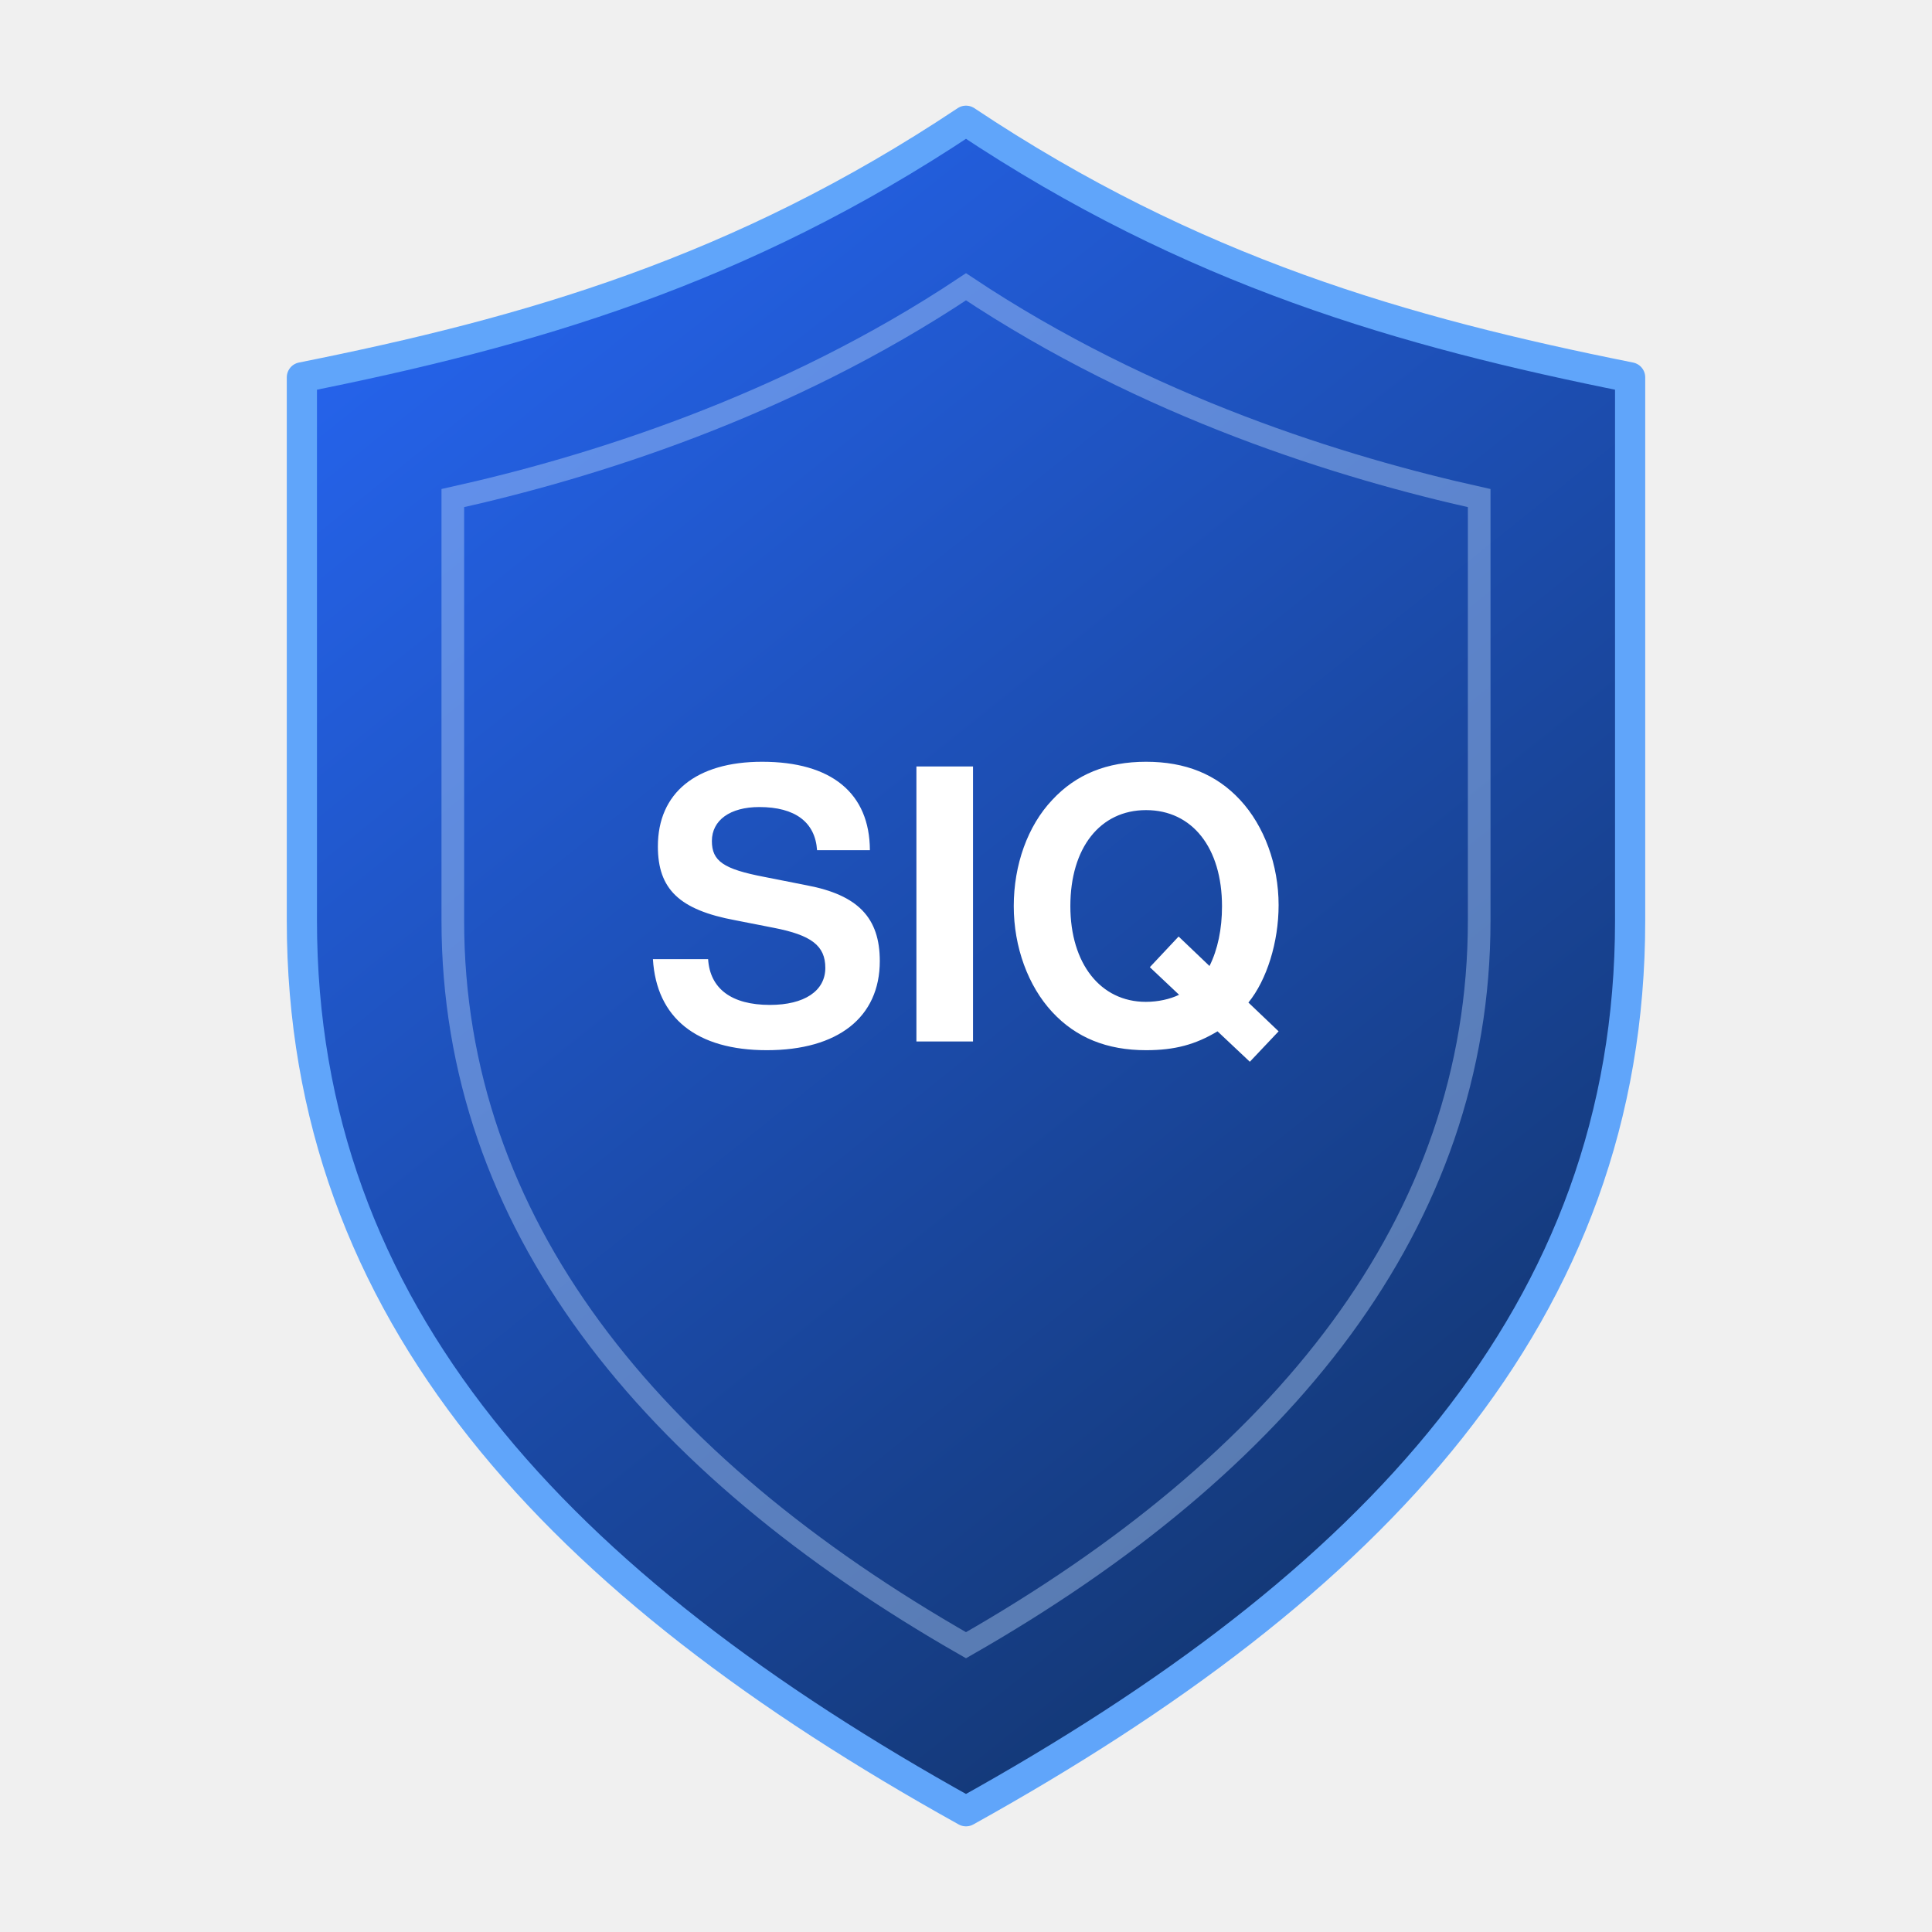
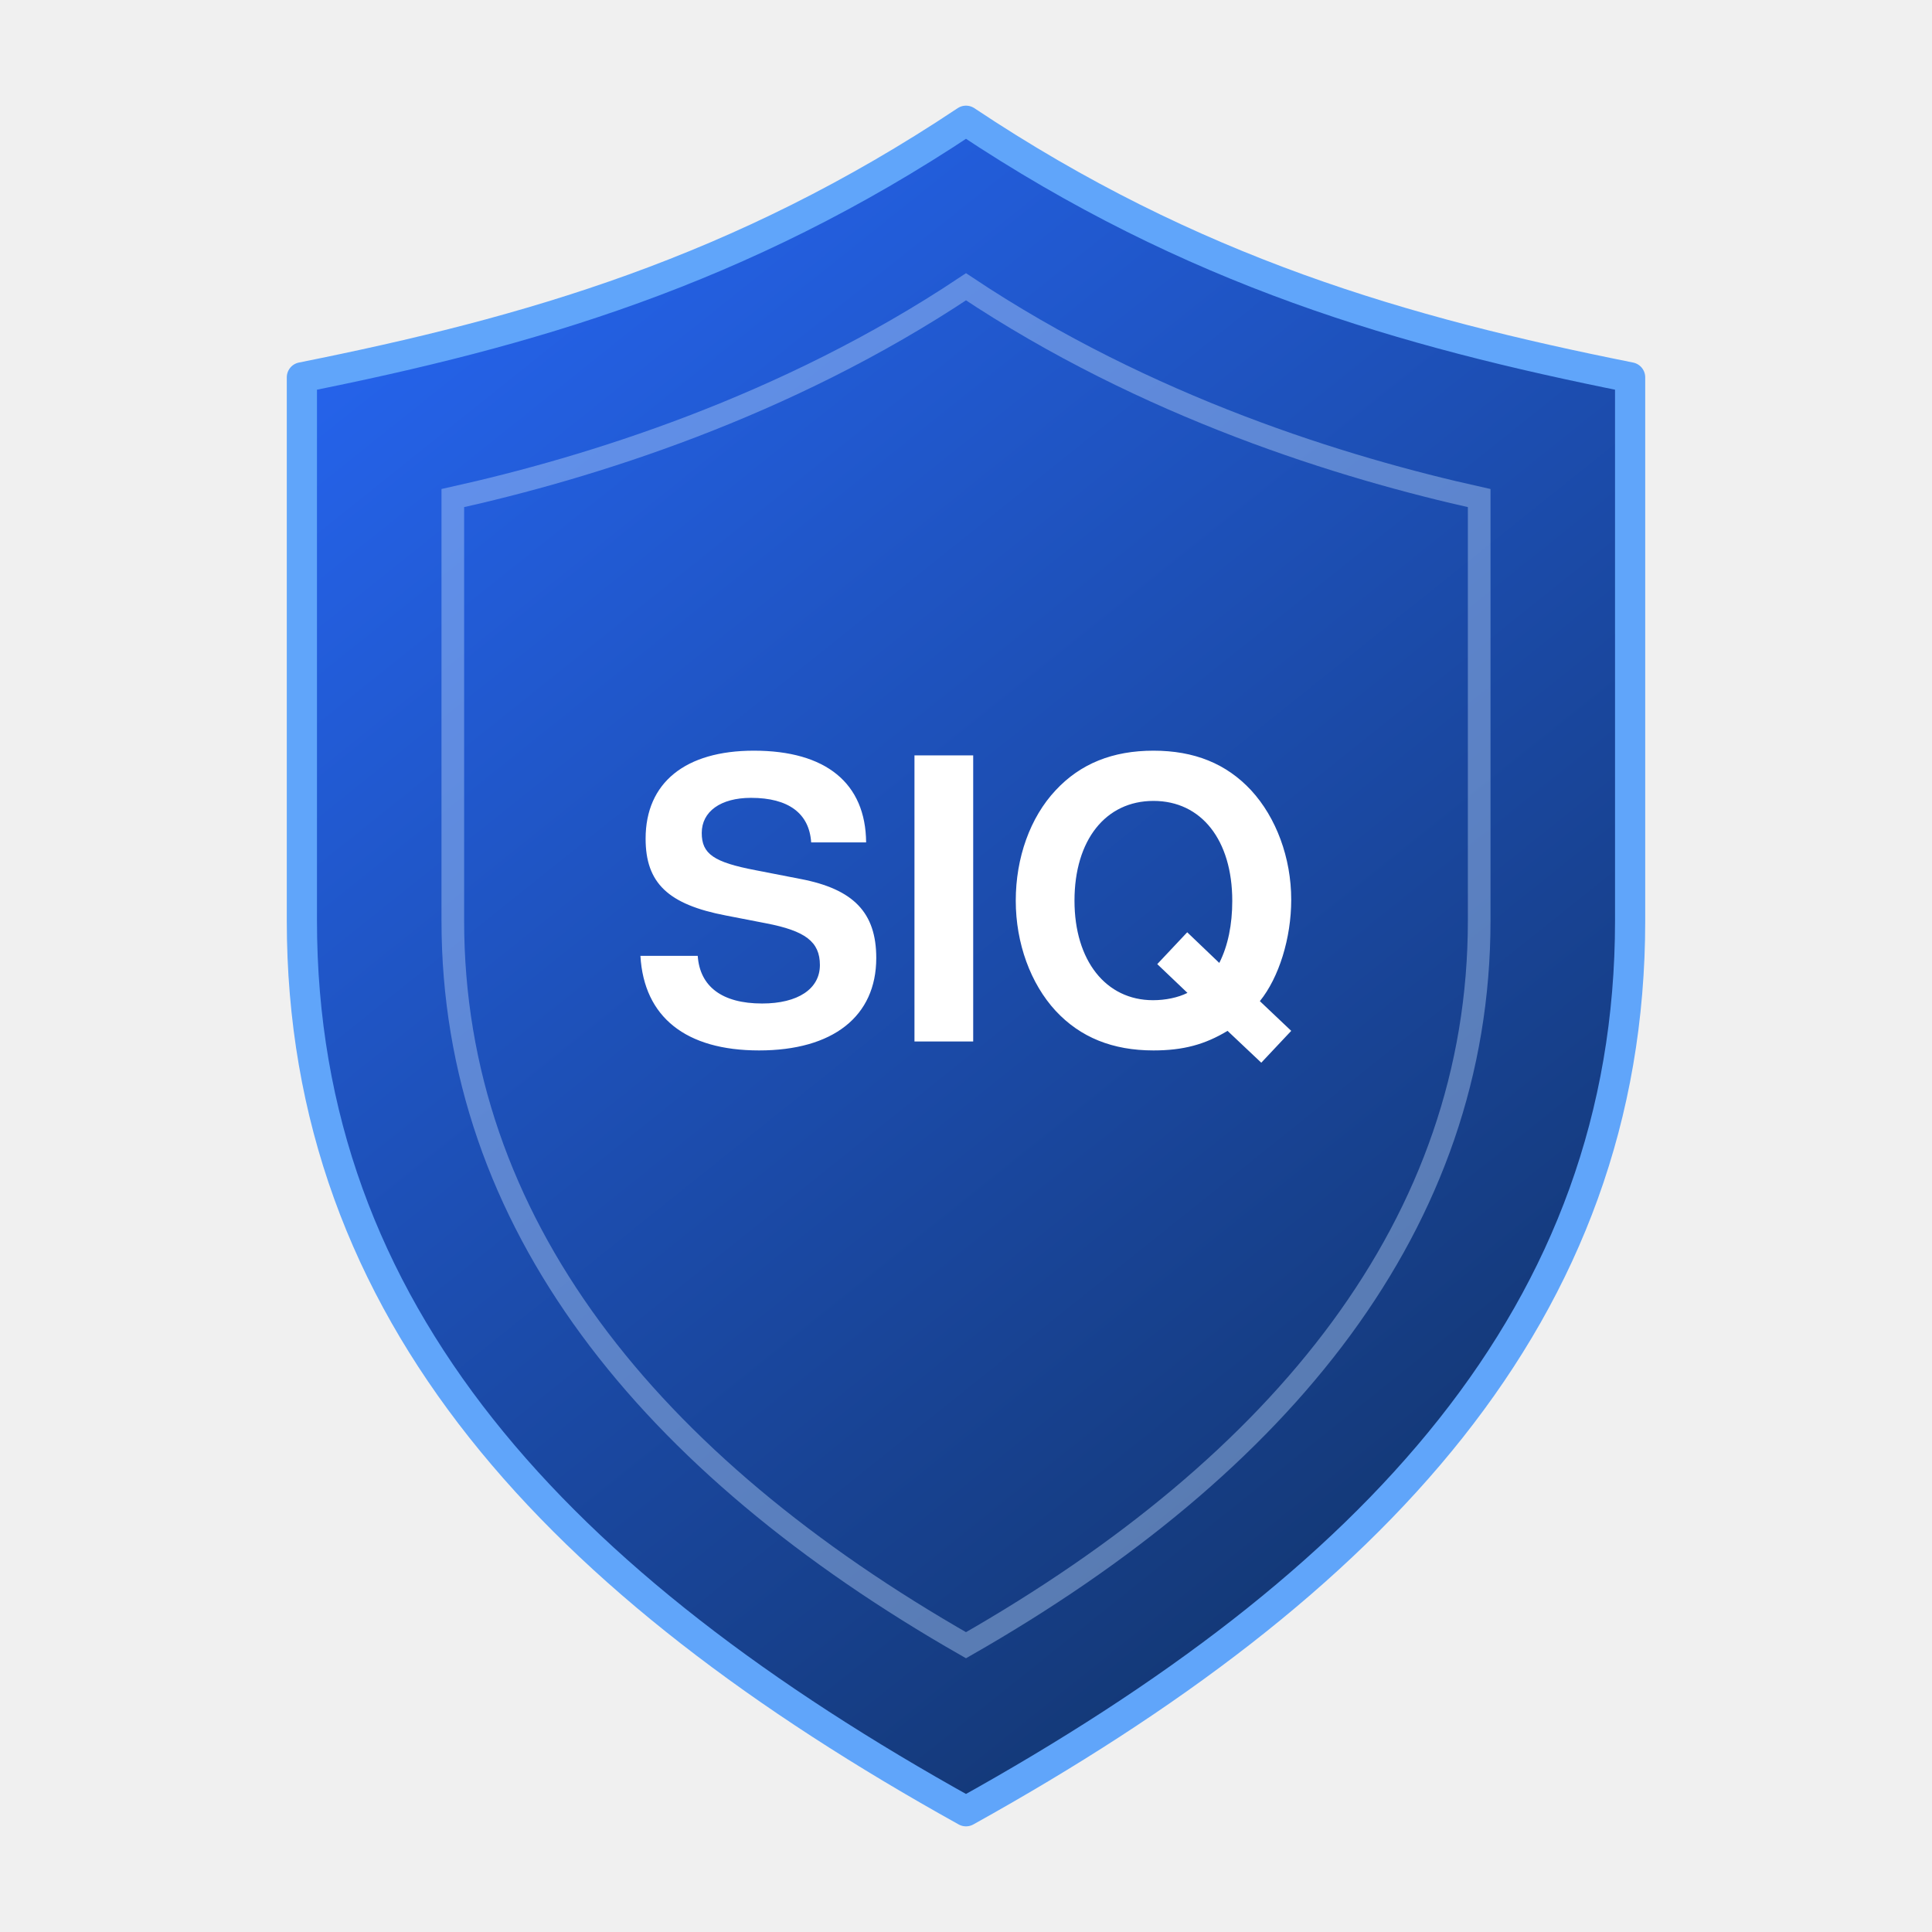
<svg xmlns="http://www.w3.org/2000/svg" viewBox="0 0 128 128" fill="none" role="img" aria-labelledby="title desc">
  <defs>
    <linearGradient id="shield" x1="29" y1="18" x2="101" y2="108" gradientUnits="userSpaceOnUse">
      <stop stop-color="#2563EB" />
      <stop offset="1" stop-color="#12346B" />
    </linearGradient>
  </defs>
  <path d="M64 8C79 18 93 22 108 25V61C108 87 91 105 64 120C37 105 20 87 20 61V25C35 22 49 18 64 8Z" fill="url(#shield)" stroke="#60A5FA" stroke-width="2" stroke-linejoin="round" />
  <path d="M64 19C76 27 89 31 98 33V61C98 81 85 97 64 109C43 97 30 81 30 61V33C39 31 52 27 64 19Z" stroke="#BFDBFE" stroke-opacity=".4" stroke-width="1.5" />
-   <text x="64" y="69" fill="#FFFFFF" font-family="-apple-system, BlinkMacSystemFont, 'Segoe UI', Helvetica, Arial, sans-serif" font-size="25" font-weight="600" text-anchor="middle">SIQ</text>
+   <text x="64" y="69" fill="#FFFFFF" font-family="-apple-system, BlinkMacSystemFont, 'Segoe UI', Helvetica, Arial, sans-serif" font-size="26" font-weight="600" text-anchor="middle">SIQ</text>
</svg>
